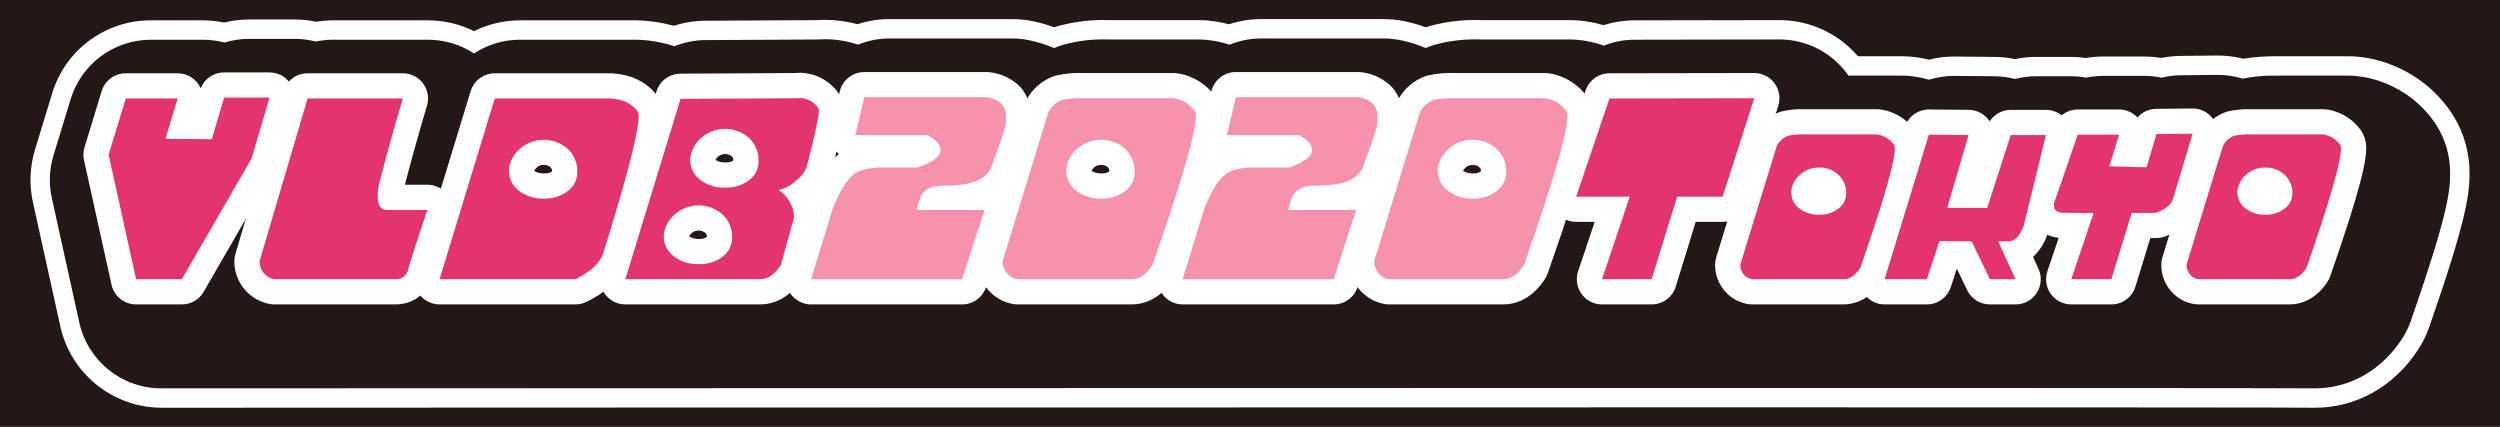
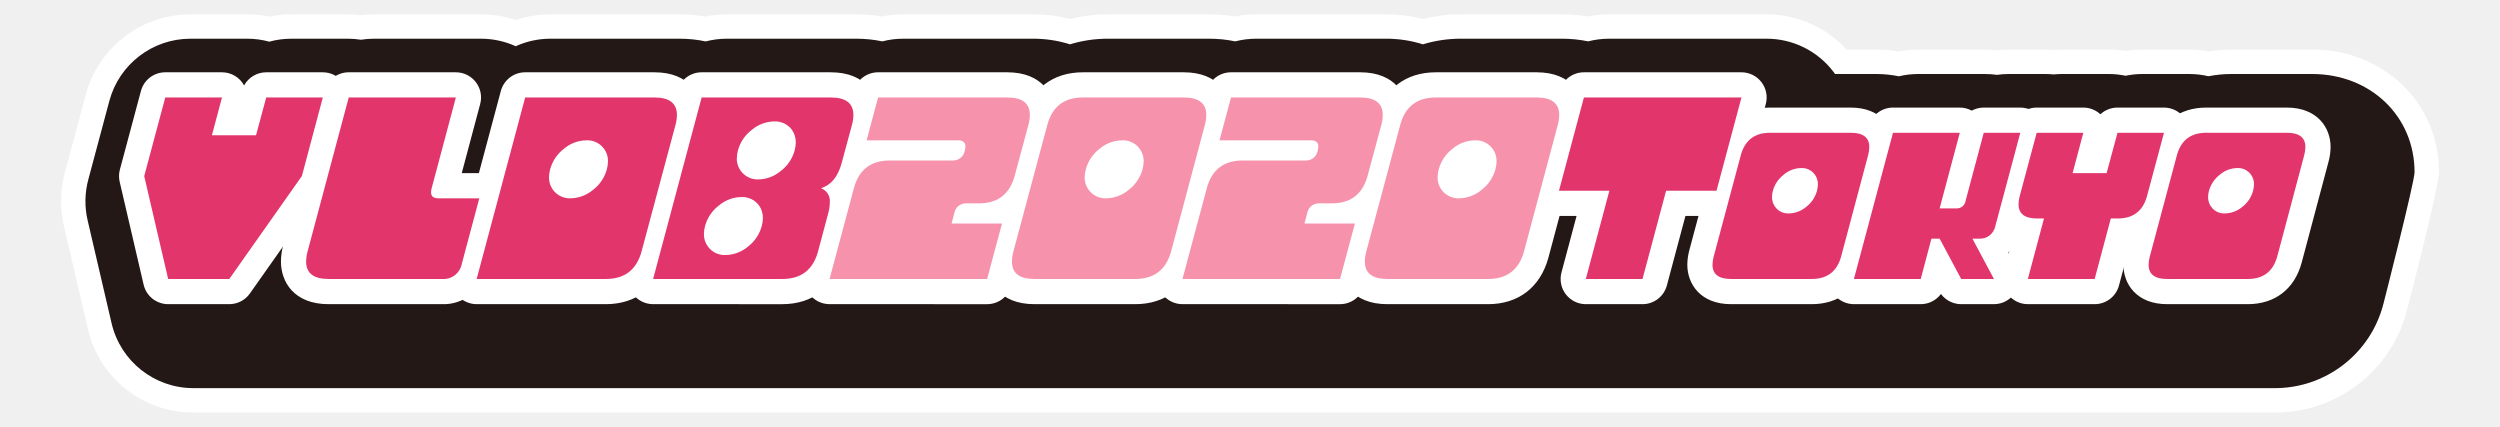
<svg xmlns="http://www.w3.org/2000/svg" viewBox="0 0 581.102 99.213">
  <defs>
-     <style>.a{fill:#231815;}.b{fill:#fff;}.c{fill:#e2356b;}.d{fill:#f692ab;}</style>
+     <style>.a{fill:#fff;}.b{fill:#231815;}.c{fill:#e2356b;}.d{fill:#f692ab;}</style>
  </defs>
-   <rect class="a" width="581.102" height="99.213" />
-   <path class="a" d="M538.04,92.523c-3.695-.06-49.228-.091-135.334-.091-146.625,0-363.049.09-365.218.091A21.902,21.902,0,0,1,16.233,75.448L9.847,46.503a21.808,21.808,0,0,1,.435-11.038l3.984-13.066A21.646,21.646,0,0,1,35.085,6.982h12.07a21.765,21.765,0,0,1,4.987.579,21.76,21.76,0,0,1,5.794-.784H68.513a21.714,21.714,0,0,1,4.93.573,21.631,21.631,0,0,1,3.905-.368H99.496a21.701,21.701,0,0,1,10.688,2.806,21.674,21.674,0,0,1,10.669-2.806h26.982q.795,0,1.588.058a35.26,35.26,0,0,1,6.161,1.004c.278.072.552.147.824.229q.139.042.275.087a21.598,21.598,0,0,1,7.234-1.29l26.005-.141c.611-.043,1.227-.064,1.828-.064a26.491,26.491,0,0,1,7.633,1.125,21.56,21.56,0,0,1,7.367-1.3h28.506a21.804,21.804,0,0,1,4.509.472,32.663,32.663,0,0,1,5.274,1.583c.312-.122.638-.243.971-.352.166-.055.331-.106.496-.156a37.569,37.569,0,0,1,11.309-1.312h20.713c.482,0,.967.016,1.448.048a26.687,26.687,0,0,1,5.748,1.027,21.573,21.573,0,0,1,7.394-1.31h28.506a21.804,21.804,0,0,1,4.509.472,32.663,32.663,0,0,1,5.274,1.583c.311-.122.638-.243.971-.352.166-.055.331-.106.496-.156a37.569,37.569,0,0,1,11.309-1.312h20.713c.482,0,.967.016,1.448.048a26.552,26.552,0,0,1,6.404,1.247,21.611,21.611,0,0,1,7.168-1.236l33.7-.059a21.84,21.84,0,0,1,17.185,8.408H442.1c.627,0,1.261.027,1.885.082a25.693,25.693,0,0,1,4.383.783,21.679,21.679,0,0,1,5.83-.806c.062,0,9.438.089,9.438.089a21.786,21.786,0,0,1,4.698.559,21.752,21.752,0,0,1,4.909-.56h8.174a21.784,21.784,0,0,1,3.464.281A21.651,21.651,0,0,1,488.8,15.39h9.609a21.801,21.801,0,0,1,3.988.369,21.84,21.84,0,0,1,4.485-.514s8.568-.089,8.637-.089a21.703,21.703,0,0,1,5.847.805,40.147,40.147,0,0,1,7.863-.629h16.582c.627,0,1.261.027,1.885.082A26.057,26.057,0,0,1,555.32,17.27a27.487,27.487,0,0,1,12.315,9.736q.354.501.679,1.02a22.94,22.94,0,0,1,3.452,12.351c0,4.427-.707,10.429-9.24,34.909a21.807,21.807,0,0,1-2.35,4.768c-5.194,7.924-13.249,12.469-22.099,12.469Z" />
-   <path class="b" d="M321.625,8.939a19.535,19.535,0,0,1,4.043.423,29.864,29.864,0,0,1,5.73,1.814c.555-.23,1.111-.459,1.684-.647.147-.048.296-.095.444-.14a35.559,35.559,0,0,1,10.657-1.216H364.896c.433,0,.866.015,1.298.043a24.38,24.38,0,0,1,6.59,1.39,19.462,19.462,0,0,1,7.137-1.375l33.696-.059a19.515,19.515,0,0,1,15.76,8.005c.096.132.183.269.276.403H442.1q.847,0,1.69.073a23.621,23.621,0,0,1,4.594.882,19.461,19.461,0,0,1,5.813-.897c.062,0,9.416.089,9.416.089a19.493,19.493,0,0,1,4.72.625,19.498,19.498,0,0,1,4.909-.626h8.174a19.501,19.501,0,0,1,3.489.318,19.486,19.486,0,0,1,3.894-.406h9.609a19.49,19.49,0,0,1,4.027.42,19.535,19.535,0,0,1,4.47-.565s8.545-.089,8.613-.089a19.496,19.496,0,0,1,5.755.872,36.188,36.188,0,0,1,7.955-.697h16.582q.847,0,1.69.073a23.773,23.773,0,0,1,6.965,1.697,25.237,25.237,0,0,1,11.33,8.952q.317.448.608.914a20.724,20.724,0,0,1,3.111,11.161c0,4.227-.697,10.02-9.115,34.168a19.506,19.506,0,0,1-2.106,4.275c-4.77,7.278-12.14,11.453-20.217,11.453-4.192-.069-61.196-.091-135.371-.091-148.322,0-365.219.091-365.219.091A19.516,19.516,0,0,1,18.43,74.963L12.043,46.018a19.513,19.513,0,0,1,.391-9.896l3.984-13.066A19.515,19.515,0,0,1,35.084,9.232h12.07a19.491,19.491,0,0,1,5.031.66,19.492,19.492,0,0,1,5.75-.865H68.512a19.491,19.491,0,0,1,4.875.626,19.492,19.492,0,0,1,3.96-.421H99.496a19.512,19.512,0,0,1,10.688,3.188,19.468,19.468,0,0,1,10.669-3.188h26.982q.713,0,1.424.052a32.978,32.978,0,0,1,5.767.94q.372.096.741.206c.324.097.634.218.953.325a19.463,19.463,0,0,1,7.211-1.435l26.078-.141c.583-.043,1.165-.064,1.742-.064a24.272,24.272,0,0,1,7.702,1.256,19.442,19.442,0,0,1,7.298-1.432h28.506a19.535,19.535,0,0,1,4.043.423,29.862,29.862,0,0,1,5.73,1.814c.555-.23,1.111-.459,1.684-.647q.221-.072.444-.14A35.56,35.56,0,0,1,257.816,9.174h20.713c.433,0,.866.015,1.298.043a24.37,24.37,0,0,1,5.976,1.162,19.443,19.443,0,0,1,7.316-1.44h28.506m0-4.5H293.119a23.767,23.767,0,0,0-7.464,1.203,28.88,28.88,0,0,0-5.529-.915c-.53-.035-1.068-.053-1.597-.053H257.816a39.608,39.608,0,0,0-11.96,1.408c-.182.055-.363.113-.544.172q-.131.043-.26.088a35.18,35.18,0,0,0-4.82-1.381,24.073,24.073,0,0,0-4.975-.521H206.751a23.764,23.764,0,0,0-7.43,1.192,28.715,28.715,0,0,0-7.57-1.016c-.63,0-1.273.022-1.912.065l-25.933.141a23.808,23.808,0,0,0-7.27,1.177q-.243-.068-.487-.131a37.528,37.528,0,0,0-6.563-1.071c-.583-.043-1.172-.064-1.752-.064H120.853a23.901,23.901,0,0,0-10.668,2.509A23.946,23.946,0,0,0,99.496,4.732H77.347a23.661,23.661,0,0,0-3.852.324,23.917,23.917,0,0,0-4.983-.529H57.936a24.007,24.007,0,0,0-5.839.719,24.022,24.022,0,0,0-4.943-.514h-12.07a23.884,23.884,0,0,0-22.97,17.01L8.13,34.809a24.061,24.061,0,0,0-.48,12.178l6.387,28.946a24.166,24.166,0,0,0,23.451,18.84c2.171-.001,218.594-.091,365.219-.091,86.094,0,131.614.031,135.297.091l.073.001c9.623,0,18.363-4.915,23.98-13.486a24.037,24.037,0,0,0,2.592-5.261c8.661-24.844,9.366-30.843,9.366-35.648A25.158,25.158,0,0,0,570.22,26.833c-.231-.37-.483-.75-.747-1.124A29.755,29.755,0,0,0,556.128,15.17a28.185,28.185,0,0,0-8.236-1.998c-.69-.06-1.39-.09-2.081-.09H529.229a43.845,43.845,0,0,0-7.776.573,23.934,23.934,0,0,0-5.934-.749c-.03,0-.092,0-8.66.089a24.104,24.104,0,0,0-4.5.472,24.068,24.068,0,0,0-3.95-.327h-9.609a23.744,23.744,0,0,0-3.945.339,23.952,23.952,0,0,0-3.438-.251h-8.174a24.05,24.05,0,0,0-4.909.506,24.033,24.033,0,0,0-4.677-.505c-9.374-.089-9.431-.089-9.458-.089a23.841,23.841,0,0,0-5.84.73,27.602,27.602,0,0,0-4.176-.699c-.69-.06-1.39-.09-2.081-.09H431.868a24.104,24.104,0,0,0-18.251-8.408l-33.704.059a23.824,23.824,0,0,0-7.19,1.122,28.599,28.599,0,0,0-6.229-1.128c-.53-.035-1.068-.053-1.597-.053H344.183a39.608,39.608,0,0,0-11.96,1.408q-.274.083-.544.172c-.087.029-.174.058-.26.087A35.194,35.194,0,0,0,326.6,4.96a24.073,24.073,0,0,0-4.975-.521Z" />
-   <path class="b" d="M31.632,70.759a5.854,5.854,0,0,1-5.717-4.593L19.528,37.22a5.848,5.848,0,0,1,.117-2.969L23.63,21.185a5.854,5.854,0,0,1,5.6-4.147H41.3a5.854,5.854,0,0,1,5.347,3.471,5.855,5.855,0,0,1,5.434-3.676H62.657a5.854,5.854,0,0,1,5.614,7.513l-4.19,14.18a5.842,5.842,0,0,1-.545,1.27L47.335,67.833a5.854,5.854,0,0,1-5.069,2.926Z" />
-   <path class="b" d="M63.787,70.759a5.869,5.869,0,0,1-.943-.076,10.036,10.036,0,0,1-8.368-9.968,5.847,5.847,0,0,1,.24-1.657L65.877,21.235a5.854,5.854,0,0,1,5.615-4.197H93.641A5.854,5.854,0,0,1,99.25,24.57c-1.895,6.335-3.62,12.505-5.132,18.366h5.207a5.855,5.855,0,0,1,5.548,7.725c-1.145,3.396-2.501,7.539-4.034,12.318-.893,4.746-4.344,7.779-8.926,7.779Zm29.86-25.005Z" />
-   <path class="b" d="M102.166,70.759a5.854,5.854,0,0,1-5.599-7.564l12.832-42.012a5.854,5.854,0,0,1,5.599-4.144h26.983q.214,0,.427.016a19.235,19.235,0,0,1,3.371.549c.075.019.148.04.222.061a12.886,12.886,0,0,1,6.915,4.748A7.392,7.392,0,0,1,154.31,27.023c0,2.967-.963,9.453-8.47,33.475-1.139,3.843-4.346,7.12-9.507,9.659a5.857,5.857,0,0,1-2.584.602Zm22.06-30.989a4.357,4.357,0,0,0,2.403.53,2.615,2.615,0,0,0,1.699-.478,1.116,1.116,0,0,0-.379-.949,1.981,1.981,0,0,0-1.554-.518,2.037,2.037,0,0,0-1.611.561,3.079,3.079,0,0,0-.615.776C124.183,39.715,124.202,39.74,124.226,39.77Z" />
-   <path class="b" d="M145.35,70.759a5.855,5.855,0,0,1-5.598-7.568l12.832-41.924a5.855,5.855,0,0,1,5.566-4.141l26.63-.145a10.575,10.575,0,0,1,1.116-.06A11.066,11.066,0,0,1,194.8,21.528a6.307,6.307,0,0,1,1.404,4.147c0,1.38-.234,3.759-3.027,14.587a11.582,11.582,0,0,1-3.67,5.598,11.699,11.699,0,0,1,.925,4.425,7.886,7.886,0,0,1-.314,2.196l-2.978,10.684a5.874,5.874,0,0,1-.702,1.574c-3.17,4.976-7.079,6.02-9.801,6.02Zm14.85-15.806a4,4,0,0,0,2.406.581,2.764,2.764,0,0,0,1.704-.454,1.117,1.117,0,0,0-.384-.972,2.547,2.547,0,0,0-3.137.046,2.974,2.974,0,0,0-.618.771ZM166.352,37.2a4.145,4.145,0,0,0,2.406.551,2.832,2.832,0,0,0,1.704-.441,1.123,1.123,0,0,0-.384-.985,2.546,2.546,0,0,0-3.137.046,2.861,2.861,0,0,0-.627.791Z" />
-   <path class="b" d="M188.533,70.759a5.854,5.854,0,0,1-5.597-7.57l5.039-16.436c.043-.142.092-.28.145-.418,2.011-5.141,4.196-8.487,6.869-10.517a5.852,5.852,0,0,1-1.87-5.778l2.08-8.789a5.854,5.854,0,0,1,5.697-4.506h28.506a5.857,5.857,0,0,1,1.213.127,11.877,11.877,0,0,1,6.56,3.354,10.253,10.253,0,0,1,2.506,7.179q0,.918-.069,2.083a5.833,5.833,0,0,1-.209,1.234c-.658,2.333-1.84,5.75-3.616,10.444q-.066.176-.143.346a10.805,10.805,0,0,1-2.396,3.389,5.692,5.692,0,0,1,.382.477,5.854,5.854,0,0,1,.793,5.285c-1.176,3.489-2.931,8.881-5.216,16.026a5.854,5.854,0,0,1-5.576,4.071Z" />
-   <path class="b" d="M236.522,70.759a5.87,5.87,0,0,1-.943-.076,10.036,10.036,0,0,1-8.368-9.968A5.866,5.866,0,0,1,227.467,59L238.043,24.487a5.889,5.889,0,0,1,.456-1.083,11.657,11.657,0,0,1,6.625-5.752c.044-.014.089-.028.133-.042a24.125,24.125,0,0,1,6.704-.631h20.713q.195,0,.389.013a10.838,10.838,0,0,1,3.564.864,13.037,13.037,0,0,1,5.898,4.636,7.475,7.475,0,0,1,1.306,4.472c0,3.179-1.187,10.209-10.438,36.568a5.818,5.818,0,0,1-.587,1.207c-3.17,4.976-7.095,6.02-9.83,6.02ZM253.777,39.77a4.275,4.275,0,0,0,2.373.53,2.669,2.669,0,0,0,1.728-.488,1.086,1.086,0,0,0-.379-.925,1.996,1.996,0,0,0-1.554-.53,2.103,2.103,0,0,0-1.639.575,2.687,2.687,0,0,0-.597.747A.8.8,0,0,0,253.777,39.77Z" />
-   <path class="b" d="M274.9,70.759a5.854,5.854,0,0,1-5.597-7.57l5.039-16.436c.043-.142.092-.28.145-.418,2.011-5.141,4.196-8.487,6.869-10.517a5.853,5.853,0,0,1-1.87-5.778l2.08-8.789a5.854,5.854,0,0,1,5.697-4.506H315.77a5.858,5.858,0,0,1,1.213.127,11.877,11.877,0,0,1,6.56,3.354,10.253,10.253,0,0,1,2.506,7.179q0,.918-.069,2.083a5.833,5.833,0,0,1-.209,1.234c-.658,2.333-1.84,5.75-3.616,10.444q-.066.176-.143.346a10.804,10.804,0,0,1-2.396,3.389,5.693,5.693,0,0,1,.382.477,5.854,5.854,0,0,1,.793,5.285c-1.176,3.489-2.931,8.881-5.216,16.026a5.854,5.854,0,0,1-5.576,4.071Z" />
-   <path class="b" d="M322.889,70.759a5.87,5.87,0,0,1-.943-.076,10.036,10.036,0,0,1-8.368-9.968A5.866,5.866,0,0,1,313.834,59L324.41,24.487a5.889,5.889,0,0,1,.456-1.083,11.657,11.657,0,0,1,6.625-5.752c.044-.014.089-.028.133-.042a24.125,24.125,0,0,1,6.704-.631H359.041q.195,0,.389.013a10.839,10.839,0,0,1,3.564.864,13.037,13.037,0,0,1,5.898,4.636,7.475,7.475,0,0,1,1.306,4.472c0,3.179-1.187,10.209-10.438,36.568a5.823,5.823,0,0,1-.587,1.207c-3.17,4.976-7.095,6.02-9.83,6.02ZM340.144,39.77a4.276,4.276,0,0,0,2.374.53,2.669,2.669,0,0,0,1.728-.488,1.086,1.086,0,0,0-.379-.925,1.996,1.996,0,0,0-1.554-.53,2.103,2.103,0,0,0-1.639.575,2.687,2.687,0,0,0-.597.747A.81.81,0,0,0,340.144,39.77Z" />
-   <path class="b" d="M372.371,70.759a5.854,5.854,0,0,1-5.55-7.719l3.853-11.471h-4.309a5.854,5.854,0,0,1-5.544-7.733l7.734-22.823a5.854,5.854,0,0,1,5.534-3.975l33.672-.059a5.855,5.855,0,0,1,5.574,7.646l-7.354,22.881a5.854,5.854,0,0,1-5.574,4.064h-6.255L389.508,66.63a5.854,5.854,0,0,1-5.594,4.129Z" />
-   <path class="b" d="M407.3,70.759a5.758,5.758,0,0,1-.745-.048,8.892,8.892,0,0,1-5.624-3.035,9.181,9.181,0,0,1-2.269-6.141,5.843,5.843,0,0,1,.258-1.717L407.387,32.22a5.833,5.833,0,0,1,.494-1.153,10.577,10.577,0,0,1,6.006-5.106c.046-.015.093-.029.14-.043a20.608,20.608,0,0,1,5.636-.531h16.582q.254,0,.507.022a10.142,10.142,0,0,1,3.032.754,11.468,11.468,0,0,1,5.286,4.163q.095.134.182.273a7.185,7.185,0,0,1,1.037,3.923c0,2.823-.993,8.555-8.354,29.671a5.873,5.873,0,0,1-.632,1.283c-3.012,4.595-6.802,5.281-8.793,5.281Z" />
-   <path class="b" d="M462.524,70.759a5.854,5.854,0,0,1-5.278-3.321l-2.392-4.983-1.421,4.29a5.854,5.854,0,0,1-5.558,4.015h-9.815a5.855,5.855,0,0,1-5.598-7.567l10.283-33.604a5.854,5.854,0,0,1,5.598-4.142c.019,0,9.285.088,9.285.088A5.853,5.853,0,0,1,462.274,27.9q.108.145.206.296a5.854,5.854,0,0,1,4.907-2.662h8.174a5.854,5.854,0,0,1,5.686,7.248L476.062,53.935a5.846,5.846,0,0,1-.208.672,12.807,12.807,0,0,1-3.289,5.123l1.255,2.728a5.855,5.855,0,0,1-5.319,8.301Z" />
-   <path class="b" d="M481.45,70.759a5.854,5.854,0,0,1-5.547-7.725l2.621-7.772a7.545,7.545,0,0,1-6.971-7.613,8.892,8.892,0,0,1,.784-3.555L477.41,29.391a5.854,5.854,0,0,1,5.534-3.945h9.609a5.854,5.854,0,0,1,4.284,1.865A5.854,5.854,0,0,1,501.193,25.3s8.449-.088,8.47-.088a5.854,5.854,0,0,1,5.606,7.543L510.71,47.893c-.881,3.042-3.318,5.396-7.248,6.994a5.852,5.852,0,0,1-2.147.433l-1.489.015-3.462,11.287a5.854,5.854,0,0,1-5.597,4.138Z" />
-   <path class="b" d="M511.011,70.759a5.74,5.74,0,0,1-.744-.048,8.896,8.896,0,0,1-5.625-3.035,9.181,9.181,0,0,1-2.269-6.141,5.843,5.843,0,0,1,.258-1.717L511.098,32.22a5.827,5.827,0,0,1,.494-1.153,10.578,10.578,0,0,1,6.006-5.106c.047-.015.094-.029.141-.043a20.602,20.602,0,0,1,5.636-.531h16.582c.169,0,.339.007.507.022a10.135,10.135,0,0,1,3.032.754,11.473,11.473,0,0,1,5.287,4.163q.094.134.182.273A7.186,7.186,0,0,1,550,34.523c0,2.823-.992,8.555-8.354,29.671a5.867,5.867,0,0,1-.632,1.283c-3.013,4.595-6.803,5.281-8.793,5.281Z" />
-   <path class="c" d="M42.267,64.904H31.632L25.245,35.959,29.23,22.892H41.3l-2.842,9.375,10.781.088,2.842-9.668H62.657l-4.189,14.18Z" />
-   <path class="c" d="M63.787,64.904a4.039,4.039,0,0,1-2.446-1.392A4.107,4.107,0,0,1,60.33,60.715L71.492,22.892H93.641q-3.164,10.576-5.625,20.274a12.086,12.086,0,0,0-.234,2.314q0,3.311,2.109,3.311h9.434q-1.787,5.303-4.189,12.803-.469,3.311-3.223,3.311Z" />
-   <path class="c" d="M140.252,58.752q-1.025,3.457-6.504,6.152H102.166l12.832-42.012h26.983a13.326,13.326,0,0,1,2.344.381,7.127,7.127,0,0,1,3.897,2.637,1.879,1.879,0,0,1,.234,1.113Q148.455,32.502,140.252,58.752ZM126.629,46.154a8.452,8.452,0,0,0,5.317-1.729,5.406,5.406,0,0,0,2.241-4.482,6.996,6.996,0,0,0-2.241-5.347,8.41,8.41,0,0,0-11.206.088,7.244,7.244,0,0,0-2.461,4.791v.146a6.049,6.049,0,0,0,1.875,4.365A9.169,9.169,0,0,0,126.629,46.154Z" />
-   <path class="c" d="M185.164,22.834a4.813,4.813,0,0,1,.732-.059,5.263,5.263,0,0,1,4.365,2.461q.088.059.088.44,0,2.109-2.842,13.125a6.831,6.831,0,0,1-2.256,3.018,9.464,9.464,0,0,1-4.277,2.373,6.918,6.918,0,0,1,2.549,2.725,7.029,7.029,0,0,1,1.055,3.369,2.031,2.031,0,0,1-.088.586L181.502,61.594q-2.11,3.311-4.863,3.311H145.35L158.182,22.98ZM162.606,61.389a8.549,8.549,0,0,0,5.317-1.699,5.412,5.412,0,0,0,2.241-4.541,6.963,6.963,0,0,0-2.241-5.317,8.368,8.368,0,0,0-11.206.117,7.175,7.175,0,0,0-2.432,4.761v.234a5.672,5.672,0,0,0,1.875,4.248A8.986,8.986,0,0,0,162.606,61.389Zm6.152-17.783a8.599,8.599,0,0,0,5.317-1.685,5.402,5.402,0,0,0,2.241-4.556,6.963,6.963,0,0,0-2.241-5.317,8.368,8.368,0,0,0-11.206.117,7.175,7.175,0,0,0-2.432,4.761V37.16a5.704,5.704,0,0,0,1.875,4.278A9.061,9.061,0,0,0,168.758,43.605Z" />
-   <path class="d" d="M215.691,31.388h-16.875l2.08-8.789h28.506a6.484,6.484,0,0,1,3.457,1.582,4.641,4.641,0,0,1,.967,3.223q0,.762-.059,1.728-.908,3.223-3.457,9.961-1.846,4.073-10.693,4.073h-.264a7.193,7.193,0,0,0-4.043.967,4.38,4.38,0,0,0-1.582,2.256q-.381,1.201-.674,2.402h15.82q-1.787,5.303-5.244,16.113H188.533l5.039-16.436q2.373-6.064,5.01-8.027,1.875-1.348,5.859-1.495h8.76q5.42-1.787,5.42-4.131a3.267,3.267,0,0,0-1.377-2.314Q216.512,31.974,215.691,31.388Z" />
-   <path class="d" d="M236.522,64.904a4.039,4.039,0,0,1-2.446-1.392,4.107,4.107,0,0,1-1.011-2.798l10.576-34.512a5.891,5.891,0,0,1,3.311-2.988,20.956,20.956,0,0,1,5.01-.381h20.713a5.014,5.014,0,0,1,1.728.439,7.243,7.243,0,0,1,3.369,2.637,1.948,1.948,0,0,1,.205,1.055q0,5.83-10.107,34.629-2.109,3.311-4.893,3.311Zm19.629-18.75a8.513,8.513,0,0,0,5.332-1.729,5.394,5.394,0,0,0,2.256-4.482,6.974,6.974,0,0,0-2.256-5.347,7.835,7.835,0,0,0-5.537-2.095,7.921,7.921,0,0,0-5.669,2.183,7.096,7.096,0,0,0-2.446,4.791v.146a6.049,6.049,0,0,0,1.875,4.365A9.126,9.126,0,0,0,256.15,46.154Z" />
-   <path class="d" d="M302.059,31.388h-16.875l2.08-8.789H315.77a6.484,6.484,0,0,1,3.457,1.582,4.641,4.641,0,0,1,.967,3.223q0,.762-.059,1.728-.908,3.223-3.457,9.961-1.846,4.073-10.693,4.073h-.264a7.193,7.193,0,0,0-4.043.967,4.38,4.38,0,0,0-1.582,2.256q-.381,1.201-.674,2.402h15.82q-1.787,5.303-5.244,16.113H274.9L279.94,48.469q2.373-6.064,5.01-8.027,1.875-1.348,5.859-1.495h8.76q5.42-1.787,5.42-4.131a3.267,3.267,0,0,0-1.377-2.314Q302.879,31.974,302.059,31.388Z" />
-   <path class="d" d="M322.889,64.904a4.039,4.039,0,0,1-2.446-1.392,4.107,4.107,0,0,1-1.011-2.798l10.576-34.512a5.891,5.891,0,0,1,3.311-2.988,20.956,20.956,0,0,1,5.01-.381H359.041a5.014,5.014,0,0,1,1.728.439,7.243,7.243,0,0,1,3.369,2.637,1.948,1.948,0,0,1,.205,1.055q0,5.83-10.107,34.629-2.109,3.311-4.893,3.311Zm19.629-18.75a8.513,8.513,0,0,0,5.332-1.729,5.394,5.394,0,0,0,2.256-4.482,6.974,6.974,0,0,0-2.256-5.347,7.835,7.835,0,0,0-5.537-2.095,7.921,7.921,0,0,0-5.669,2.183,7.096,7.096,0,0,0-2.446,4.791v.146a6.049,6.049,0,0,0,1.875,4.365A9.126,9.126,0,0,0,342.518,46.154Z" />
-   <path class="c" d="M372.371,64.904l6.445-19.189H366.365L374.1,22.892l33.662-.059-7.354,22.881H389.832l-5.918,19.189Z" />
-   <path class="c" d="M407.3,64.904a3.069,3.069,0,0,1-1.963-1.084,3.349,3.349,0,0,1-.82-2.285l8.467-27.598a4.827,4.827,0,0,1,2.695-2.402,17.172,17.172,0,0,1,3.984-.293h16.582a4.302,4.302,0,0,1,1.348.351,5.692,5.692,0,0,1,2.695,2.109,1.651,1.651,0,0,1,.146.82q0,4.717-8.027,27.745-1.728,2.637-3.897,2.637Zm15.732-15a6.866,6.866,0,0,0,4.248-1.392,4.276,4.276,0,0,0,1.846-3.56,5.652,5.652,0,0,0-1.802-4.321,6.255,6.255,0,0,0-4.439-1.685,6.367,6.367,0,0,0-4.614,1.773,5.652,5.652,0,0,0-1.919,3.853v.146a4.767,4.767,0,0,0,1.524,3.457A7.316,7.316,0,0,0,423.032,49.904Z" />
-   <path class="c" d="M448.345,31.3l9.229.088-4.951,16.934h9.287l5.479-16.934h8.174L470.376,52.541q-1.348,3.574-3.603,3.574H464.458l4.043,8.789h-5.977l-4.219-8.789-7.5-.059-2.93,8.848h-9.815Z" />
-   <path class="c" d="M509.663,31.066l-4.57,15.176q-.527,1.875-3.838,3.223l-5.771.059-4.717,15.381H481.45l5.186-15.381-6.973-.059q-2.256,0-2.256-1.816a3.46,3.46,0,0,1,.381-1.406L482.944,31.3h9.609l-2.256,7.354,8.643.234,2.314-7.734Z" />
-   <path class="c" d="M511.011,64.904a3.068,3.068,0,0,1-1.963-1.084,3.349,3.349,0,0,1-.82-2.285l8.467-27.598a4.827,4.827,0,0,1,2.695-2.402,17.172,17.172,0,0,1,3.984-.293h16.582a4.301,4.301,0,0,1,1.348.351,5.692,5.692,0,0,1,2.695,2.109,1.65,1.65,0,0,1,.146.82q0,4.717-8.027,27.745-1.729,2.637-3.897,2.637Zm15.732-15a6.866,6.866,0,0,0,4.248-1.392,4.276,4.276,0,0,0,1.846-3.56,5.652,5.652,0,0,0-1.802-4.321,6.255,6.255,0,0,0-4.439-1.685,6.367,6.367,0,0,0-4.614,1.773,5.651,5.651,0,0,0-1.919,3.853v.146a4.766,4.766,0,0,0,1.523,3.457A7.316,7.316,0,0,0,526.743,49.904Z" />
+   <path class="a" d="M410.643,8.998a19.515,19.515,0,0,1,15.48,7.632c.143.187.276.38.412.571h9.515a26.783,26.783,0,0,1,5.329.532,19.492,19.492,0,0,1,4.486-.532H461.392a19.562,19.562,0,0,1,2.78.199,19.554,19.554,0,0,1,2.786-.199h8.496c.642,0,1.28.038,1.912.101.626-.061,1.257-.101,1.896-.101h10.84a19.511,19.511,0,0,1,3.967.407,19.511,19.511,0,0,1,3.973-.407h10.811a19.505,19.505,0,0,1,4.474.52,28.327,28.327,0,0,1,5.34-.52h18.75c13.58,0,23.821,9.812,23.821,22.825,0,2.302-7.209,30.491-7.219,30.526A26.042,26.042,0,0,1,528.335,90.215H44.942A19.515,19.515,0,0,1,25.936,75.125L20.37,51.219a19.518,19.518,0,0,1,.155-9.47l4.893-18.281a19.514,19.514,0,0,1,18.851-14.47H57.452a19.514,19.514,0,0,1,5.139.689,19.496,19.496,0,0,1,5.145-.689H80.89a19.492,19.492,0,0,1,3.014.241,19.536,19.536,0,0,1,3.009-.241h24.902a19.496,19.496,0,0,1,8.056,1.749,19.458,19.458,0,0,1,8.057-1.749h30.059a28.892,28.892,0,0,1,6.045.63,19.499,19.499,0,0,1,4.912-.63H198.973a29.749,29.749,0,0,1,6.116.618,19.505,19.505,0,0,1,4.87-.618h30.029a28.417,28.417,0,0,1,8.723,1.305,30.103,30.103,0,0,1,8.855-1.305h23.438a29.748,29.748,0,0,1,6.116.618,19.505,19.505,0,0,1,4.87-.618h30.029a28.417,28.417,0,0,1,8.723,1.305,30.103,30.103,0,0,1,8.855-1.305h23.438a29.75,29.75,0,0,1,6.116.618,19.503,19.503,0,0,1,4.87-.618h36.621m0-5.669H374.021a25.202,25.202,0,0,0-4.979.497,35.989,35.989,0,0,0-6.007-.497H339.598a36.076,36.076,0,0,0-8.827,1.083,34.814,34.814,0,0,0-8.751-1.083H291.99a25.201,25.201,0,0,0-4.979.497,35.984,35.984,0,0,0-6.007-.497h-23.438a36.076,36.076,0,0,0-8.827,1.083,34.814,34.814,0,0,0-8.751-1.083H209.959a25.201,25.201,0,0,0-4.979.497,35.985,35.985,0,0,0-6.007-.497H168.943a25.17,25.17,0,0,0-5.016.506,34.891,34.891,0,0,0-5.941-.506H127.928a24.935,24.935,0,0,0-8.058,1.328,24.94,24.94,0,0,0-8.056-1.328H86.912a24.883,24.883,0,0,0-3.008.187,24.903,24.903,0,0,0-3.015-.187H67.735a25.223,25.223,0,0,0-5.145.53,25.195,25.195,0,0,0-5.138-.53H44.269A25.217,25.217,0,0,0,19.941,22.002L15.049,40.283a25.275,25.275,0,0,0-.2,12.221L20.415,76.411A25.078,25.078,0,0,0,44.942,95.884H528.335a31.584,31.584,0,0,0,31.155-23.842c.068-.247,7.418-28.446,7.418-32.015a27.926,27.926,0,0,0-8.565-20.386A29.986,29.986,0,0,0,537.417,11.532h-18.75a33.78,33.78,0,0,0-5.244.418,25.212,25.212,0,0,0-4.57-.418H498.042a25.29,25.29,0,0,0-3.973.314,25.243,25.243,0,0,0-3.966-.314H479.263c-.602,0-1.226.026-1.894.079-.666-.053-1.297-.079-1.914-.079H466.958a25.36,25.36,0,0,0-2.786.154,25.313,25.313,0,0,0-2.78-.154H445.864a24.996,24.996,0,0,0-4.562.425,32.628,32.628,0,0,0-5.253-.425h-6.812a25.359,25.359,0,0,0-18.595-8.203Z" />
+   <path class="b" d="M528.335,90.215a26.041,26.041,0,0,0,25.685-19.662c.01-.035,7.219-28.224,7.219-30.526,0-13.013-10.241-22.825-23.821-22.825h-18.75a28.333,28.333,0,0,0-5.34.52,19.506,19.506,0,0,0-4.474-.52H498.042a19.511,19.511,0,0,0-3.973.407,19.507,19.507,0,0,0-3.967-.407H479.263c-.639,0-1.27.04-1.896.101-.633-.062-1.27-.101-1.912-.101H466.958a19.543,19.543,0,0,0-2.786.199,19.553,19.553,0,0,0-2.78-.199H445.864a19.493,19.493,0,0,0-4.486.532,26.78,26.78,0,0,0-5.329-.532h-9.515c-.136-.191-.269-.384-.412-.571a19.515,19.515,0,0,0-15.48-7.632h-36.621a19.503,19.503,0,0,0-4.87.618,29.747,29.747,0,0,0-6.116-.618h-23.438a30.104,30.104,0,0,0-8.855,1.305,28.418,28.418,0,0,0-8.723-1.305h-30.029a19.504,19.504,0,0,0-4.87.618,29.747,29.747,0,0,0-6.116-.618h-23.438a30.104,30.104,0,0,0-8.855,1.305,28.418,28.418,0,0,0-8.723-1.305h-30.029a19.504,19.504,0,0,0-4.87.618,29.747,29.747,0,0,0-6.116-.618h-30.029a19.501,19.501,0,0,0-4.912.63,28.892,28.892,0,0,0-6.045-.63h-30.059a19.459,19.459,0,0,0-8.057,1.749,19.497,19.497,0,0,0-8.056-1.749H86.912a19.539,19.539,0,0,0-3.009.241,19.493,19.493,0,0,0-3.014-.241H67.735a19.497,19.497,0,0,0-5.145.688,19.514,19.514,0,0,0-5.139-.688H44.269a19.514,19.514,0,0,0-18.851,14.47L20.525,41.749a19.517,19.517,0,0,0-.155,9.47l5.566,23.906A19.515,19.515,0,0,0,44.942,90.215Z" />
+   <path class="a" d="M39.088,70.7a5.854,5.854,0,0,1-5.702-4.526L27.82,42.268a5.855,5.855,0,0,1,.046-2.842L32.759,21.145a5.854,5.854,0,0,1,5.655-4.341h13.184a5.851,5.851,0,0,1,5.141,3.054,5.856,5.856,0,0,1,5.142-3.054h13.154a5.855,5.855,0,0,1,5.657,7.362L75.829,42.417a5.849,5.849,0,0,1-.873,1.866l-16.875,23.936a5.855,5.855,0,0,1-4.785,2.481Z" />
+   <path class="a" d="M76.37,70.7c-8.17,0-11.069-5.332-11.069-9.897a15.288,15.288,0,0,1,.541-3.88L75.402,21.147a5.854,5.854,0,0,1,5.656-4.343H105.96a5.854,5.854,0,0,1,5.657,7.363l-4.287,16.075h4.079a5.854,5.854,0,0,1,5.656,7.366l-4.072,15.234a10.119,10.119,0,0,1-10.255,7.858Z" />
+   <path class="a" d="M110.794,70.7a5.854,5.854,0,0,1-5.656-7.366l11.279-42.188a5.854,5.854,0,0,1,5.656-4.342h30.059c8.17,0,11.069,5.348,11.069,9.927a15.169,15.169,0,0,1-.549,3.881l-7.854,29.276c-1.833,6.869-6.928,10.812-13.975,10.812Z" />
+   <path class="a" d="M151.81,70.7a5.854,5.854,0,0,1-5.656-7.366l11.279-42.188a5.854,5.854,0,0,1,5.656-4.342h30.029c8.192,0,11.099,5.348,11.099,9.927a15.169,15.169,0,0,1-.549,3.881L201.29,39.419a16.211,16.211,0,0,1-2.716,5.729,10.956,10.956,0,0,1,.165,1.915,15.692,15.692,0,0,1-.577,4.05l-2.346,8.797c-1.84,6.86-6.934,10.791-13.977,10.791Z" />
+   <path class="a" d="M192.825,70.7a5.855,5.855,0,0,1-5.655-7.37l5.654-21.094a15.246,15.246,0,0,1,3.573-6.64,5.854,5.854,0,0,1-.614-4.491l2.666-9.961a5.854,5.854,0,0,1,5.655-4.341h30.029c8.192,0,11.099,5.348,11.099,9.927a15.169,15.169,0,0,1-.549,3.881L241.514,42.349a15.22,15.22,0,0,1-3.569,6.631,5.855,5.855,0,0,1,.613,4.492l-3.457,12.891a5.855,5.855,0,0,1-5.655,4.338Z" />
+   <path class="a" d="M240.433,70.7c-8.17,0-11.069-5.332-11.069-9.897a15.268,15.268,0,0,1,.542-3.88l7.861-29.335c1.805-6.845,6.89-10.784,13.946-10.784h23.438c8.192,0,11.099,5.348,11.099,9.927a15.169,15.169,0,0,1-.549,3.881L277.876,59.91c-1.873,6.868-6.975,10.79-14.006,10.79Z" />
+   <path class="a" d="M274.856,70.7a5.855,5.855,0,0,1-5.655-7.37l5.654-21.094a15.246,15.246,0,0,1,3.573-6.64,5.854,5.854,0,0,1-.614-4.491l2.666-9.961a5.854,5.854,0,0,1,5.655-4.341H316.165c8.192,0,11.099,5.348,11.099,9.927a15.169,15.169,0,0,1-.549,3.881L323.545,42.349a15.22,15.22,0,0,1-3.569,6.631,5.855,5.855,0,0,1,.613,4.492l-3.457,12.891a5.855,5.855,0,0,1-5.655,4.338Z" />
+   <path class="a" d="M322.464,70.7c-8.17,0-11.069-5.332-11.069-9.897a15.268,15.268,0,0,1,.542-3.88l7.861-29.335c1.805-6.845,6.89-10.784,13.946-10.784h23.438c8.192,0,11.099,5.348,11.099,9.927a15.169,15.169,0,0,1-.549,3.881l-7.823,29.298c-1.873,6.868-6.975,10.79-14.006,10.79Z" />
+   <path class="a" d="M368.606,70.7A5.855,5.855,0,0,1,362.95,63.335l3.511-13.143h-4.095a5.855,5.855,0,0,1-5.655-7.368l5.801-21.679a5.854,5.854,0,0,1,5.655-4.341h36.621a5.854,5.854,0,0,1,5.655,7.368l-5.801,21.68a5.855,5.855,0,0,1-5.655,4.341h-7.223l-4.318,16.164A5.855,5.855,0,0,1,381.79,70.7Z" />
+   <path class="a" d="M402.363,70.7c-7.019,0-10.161-4.604-10.161-9.165a13.44,13.44,0,0,1,.496-3.49l6.265-23.423c1.629-6.109,6.179-9.615,12.482-9.615h18.75c7.019,0,10.161,4.603,10.161,9.165a13.437,13.437,0,0,1-.496,3.49l-6.234,23.416c-1.667,6.127-6.225,9.622-12.513,9.622Z" />
+   <path class="a" d="M455.859,70.7a5.857,5.857,0,0,1-4.702-2.366,5.855,5.855,0,0,1-4.702,2.366H430.928a5.854,5.854,0,0,1-5.656-7.366l9.082-33.984a5.854,5.854,0,0,1,5.656-4.343h15.527a5.855,5.855,0,0,1,2.783.704,5.837,5.837,0,0,1,2.783-.704h8.496a5.854,5.854,0,0,1,5.655,7.368L469.454,54.055a9.979,9.979,0,0,1-2.644,4.608l1.83,3.424a5.854,5.854,0,0,1-5.164,8.613Z" />
+   <path class="a" d="M471.357,70.7a5.855,5.855,0,0,1-5.657-7.363l2.136-8.009a8.767,8.767,0,0,1-4.501-7.855,13.44,13.44,0,0,1,.496-3.49l3.922-14.637a5.855,5.855,0,0,1,5.655-4.339h10.84a5.854,5.854,0,0,1,3.97,1.551,5.851,5.851,0,0,1,3.97-1.551h10.811a5.855,5.855,0,0,1,5.655,7.37l-3.926,14.648c-1.361,5.102-4.762,8.389-9.521,9.332l-2.666,9.997a5.853,5.853,0,0,1-5.656,4.346Z" />
+   <path class="a" d="M503.73,70.7c-7.02,0-10.161-4.604-10.161-9.165a13.44,13.44,0,0,1,.496-3.49l6.266-23.423c1.629-6.109,6.179-9.615,12.481-9.615h18.75c7.02,0,10.161,4.603,10.161,9.165a13.437,13.437,0,0,1-.496,3.49l-6.234,23.416c-1.668,6.127-6.226,9.622-12.513,9.622Z" />
+   <path class="c" d="M75.035,22.658l-4.863,18.252-16.875,23.936h-14.209L33.521,40.94l4.893-18.281h13.184l-2.344,8.789h10.254l2.373-8.789Z" />
+   <path class="c" d="M76.37,64.846q-5.215,0-5.215-4.043a9.641,9.641,0,0,1,.352-2.402l9.551-35.742H105.96L100.335,43.752a3.552,3.552,0,0,0-.146.938q0,1.406,1.699,1.406h9.521l-4.072,15.234a4.324,4.324,0,0,1-4.6,3.516Z" />
+   <path class="c" d="M149.144,58.371q-1.729,6.475-8.32,6.475H110.794l11.279-42.188h30.059q5.215,0,5.215,4.072a9.308,9.308,0,0,1-.352,2.373ZM137.82,44.148a8.94,8.94,0,0,0,3.237-4.79,7.342,7.342,0,0,0,.264-1.875,4.789,4.789,0,0,0-5.068-4.863,8.198,8.198,0,0,0-5.156,1.948,8.967,8.967,0,0,0-3.223,4.79,7.342,7.342,0,0,0-.264,1.875,4.826,4.826,0,0,0,5.039,4.863A8.256,8.256,0,0,0,137.82,44.148Z" />
+   <path class="c" d="M181.839,64.846h-30.029l11.279-42.188h30.029q5.244,0,5.244,4.072a9.308,9.308,0,0,1-.352,2.373l-2.373,8.789Q194.349,42.668,190.833,43.752a3.153,3.153,0,0,1,2.051,3.311,10.08,10.08,0,0,1-.381,2.549l-2.344,8.789Q188.431,64.846,181.839,64.846Zm-7.998-7.515a8.967,8.967,0,0,0,3.223-4.79,7.342,7.342,0,0,0,.264-1.875,4.963,4.963,0,0,0-.908-2.93,4.832,4.832,0,0,0-4.131-1.934,8.256,8.256,0,0,0-5.171,1.948,8.94,8.94,0,0,0-3.237,4.79,7.342,7.342,0,0,0-.264,1.875,4.729,4.729,0,0,0,.938,2.9,4.805,4.805,0,0,0,4.131,1.963A8.198,8.198,0,0,0,173.841,57.331ZM181.473,39.753a8.94,8.94,0,0,0,3.237-4.79,7.342,7.342,0,0,0,.264-1.875,4.962,4.962,0,0,0-.908-2.93,4.832,4.832,0,0,0-4.131-1.934,8.256,8.256,0,0,0-5.171,1.948,8.94,8.94,0,0,0-3.237,4.79,7.342,7.342,0,0,0-.264,1.875,4.826,4.826,0,0,0,5.039,4.863A8.256,8.256,0,0,0,181.473,39.753Z" />
+   <path class="d" d="M224.261,34.963a3.475,3.475,0,0,0,.146-.908q0-1.436-1.729-1.436H201.438l2.666-9.961h30.029q5.244,0,5.244,4.072a9.308,9.308,0,0,1-.352,2.373L235.862,40.822q-1.729,6.445-8.32,6.445H224.612a2.731,2.731,0,0,0-2.812,2.344l-.615,2.344h11.719l-3.457,12.891H192.825L198.479,43.752q1.729-6.445,8.32-6.445h14.648A2.731,2.731,0,0,0,224.261,34.963Z" />
+   <path class="d" d="M240.433,64.846q-5.215,0-5.215-4.043a9.641,9.641,0,0,1,.352-2.402l7.852-29.297q1.699-6.445,8.291-6.445h23.438q5.244,0,5.244,4.072a9.308,9.308,0,0,1-.352,2.373l-7.822,29.297q-1.758,6.445-8.35,6.445ZM262.332,44.148a8.94,8.94,0,0,0,3.237-4.79,7.342,7.342,0,0,0,.264-1.875,4.789,4.789,0,0,0-5.068-4.863,8.198,8.198,0,0,0-5.156,1.948,8.967,8.967,0,0,0-3.223,4.79,7.342,7.342,0,0,0-.264,1.875,4.826,4.826,0,0,0,5.039,4.863A8.256,8.256,0,0,0,262.332,44.148Z" />
+   <path class="d" d="M306.292,34.963a3.475,3.475,0,0,0,.146-.908q0-1.436-1.729-1.436H283.47l2.666-9.961H316.165q5.244,0,5.244,4.072a9.308,9.308,0,0,1-.352,2.373l-3.164,11.719q-1.729,6.445-8.32,6.445h-2.93a2.731,2.731,0,0,0-2.812,2.344l-.615,2.344h11.719l-3.457,12.891H274.856L280.511,43.752q1.729-6.445,8.32-6.445h14.648A2.731,2.731,0,0,0,306.292,34.963Z" />
+   <path class="d" d="M322.464,64.846q-5.215,0-5.215-4.043a9.641,9.641,0,0,1,.352-2.402l7.852-29.297q1.699-6.445,8.291-6.445h23.438q5.244,0,5.244,4.072a9.308,9.308,0,0,1-.352,2.373L354.251,58.4q-1.758,6.445-8.35,6.445Zm21.899-20.698a8.94,8.94,0,0,0,3.237-4.79,7.342,7.342,0,0,0,.264-1.875,4.789,4.789,0,0,0-5.068-4.863,8.198,8.198,0,0,0-5.156,1.948,8.967,8.967,0,0,0-3.223,4.79,7.342,7.342,0,0,0-.264,1.875,4.826,4.826,0,0,0,5.039,4.863A8.256,8.256,0,0,0,344.363,44.148Z" />
+   <path class="c" d="M368.606,64.846,374.085,44.338H362.366L368.167,22.658h36.621L398.987,44.338H387.269L381.79,64.846Z" />
+   <path class="c" d="M402.363,64.846q-4.307,0-4.307-3.311a7.593,7.593,0,0,1,.293-1.963l6.27-23.438q1.406-5.273,6.826-5.273h18.75q4.307,0,4.307,3.311a7.593,7.593,0,0,1-.293,1.963l-6.24,23.438q-1.436,5.273-6.855,5.273ZM419.824,48.088a6.942,6.942,0,0,0,2.52-3.75,5.963,5.963,0,0,0,.205-1.494,3.702,3.702,0,0,0-3.926-3.779,6.356,6.356,0,0,0-3.999,1.523,7.132,7.132,0,0,0-2.534,3.75,5.63,5.63,0,0,0-.205,1.465,3.757,3.757,0,0,0,.732,2.285,3.715,3.715,0,0,0,3.193,1.523A6.414,6.414,0,0,0,419.824,48.088Z" />
+   <path class="c" d="M461.104,30.861h8.496l-5.801,21.68a3.632,3.632,0,0,1-3.867,2.93H458.467l5.01,9.375h-7.617l-5.01-9.375h-1.904l-2.49,9.375H430.928l9.082-33.984h15.527l-4.688,17.578h3.955a2.04,2.04,0,0,0,2.08-1.758Z" />
+   <path class="c" d="M475.107,50.783h-1.611q-4.307,0-4.307-3.311a7.593,7.593,0,0,1,.293-1.963l3.926-14.648h10.84l-2.49,9.375H489.668l2.52-9.375h10.811l-3.926,14.648q-1.406,5.273-6.826,5.273h-1.611l-3.75,14.062H471.357Z" />
+   <path class="c" d="M503.73,64.846q-4.307,0-4.307-3.311a7.593,7.593,0,0,1,.293-1.963l6.27-23.438q1.406-5.273,6.826-5.273h18.75q4.307,0,4.307,3.311a7.593,7.593,0,0,1-.293,1.963l-6.24,23.438q-1.436,5.273-6.855,5.273ZM521.191,48.088a6.942,6.942,0,0,0,2.52-3.75,5.963,5.963,0,0,0,.205-1.494,3.702,3.702,0,0,0-3.926-3.779,6.356,6.356,0,0,0-3.999,1.523,7.132,7.132,0,0,0-2.534,3.75,5.63,5.63,0,0,0-.205,1.465,3.757,3.757,0,0,0,.732,2.285,3.715,3.715,0,0,0,3.193,1.523A6.414,6.414,0,0,0,521.191,48.088Z" />
</svg>
